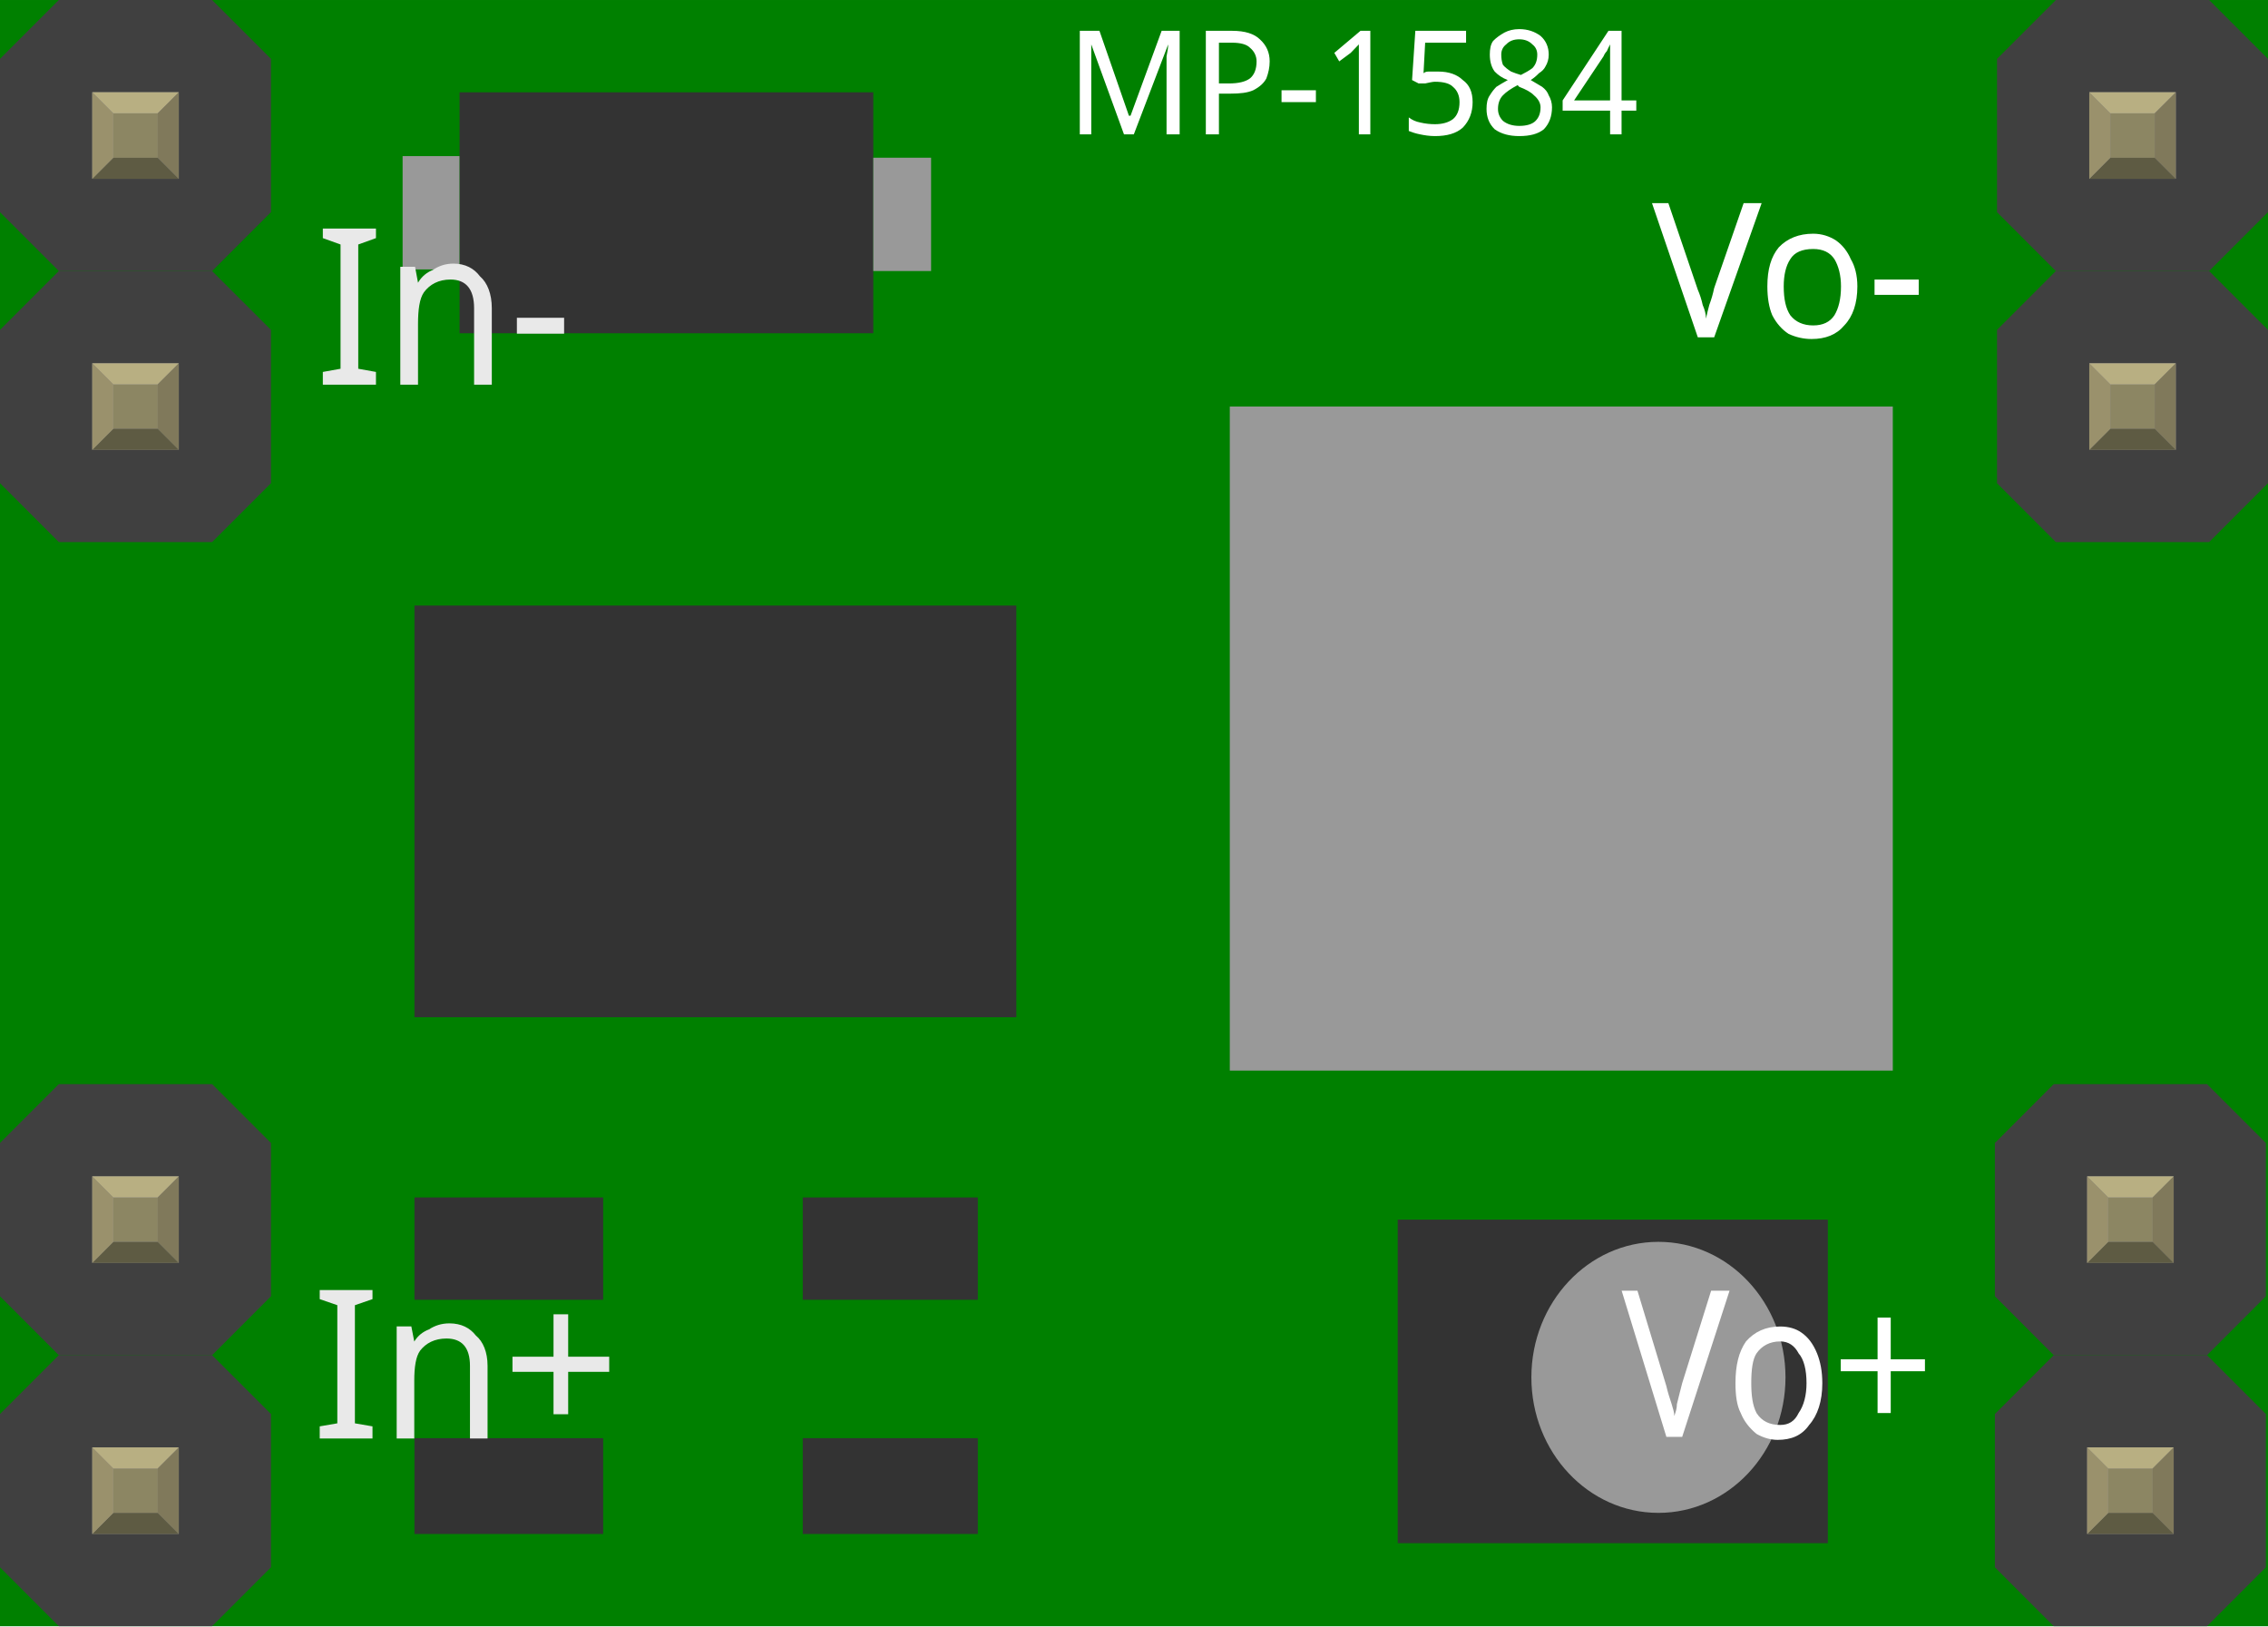
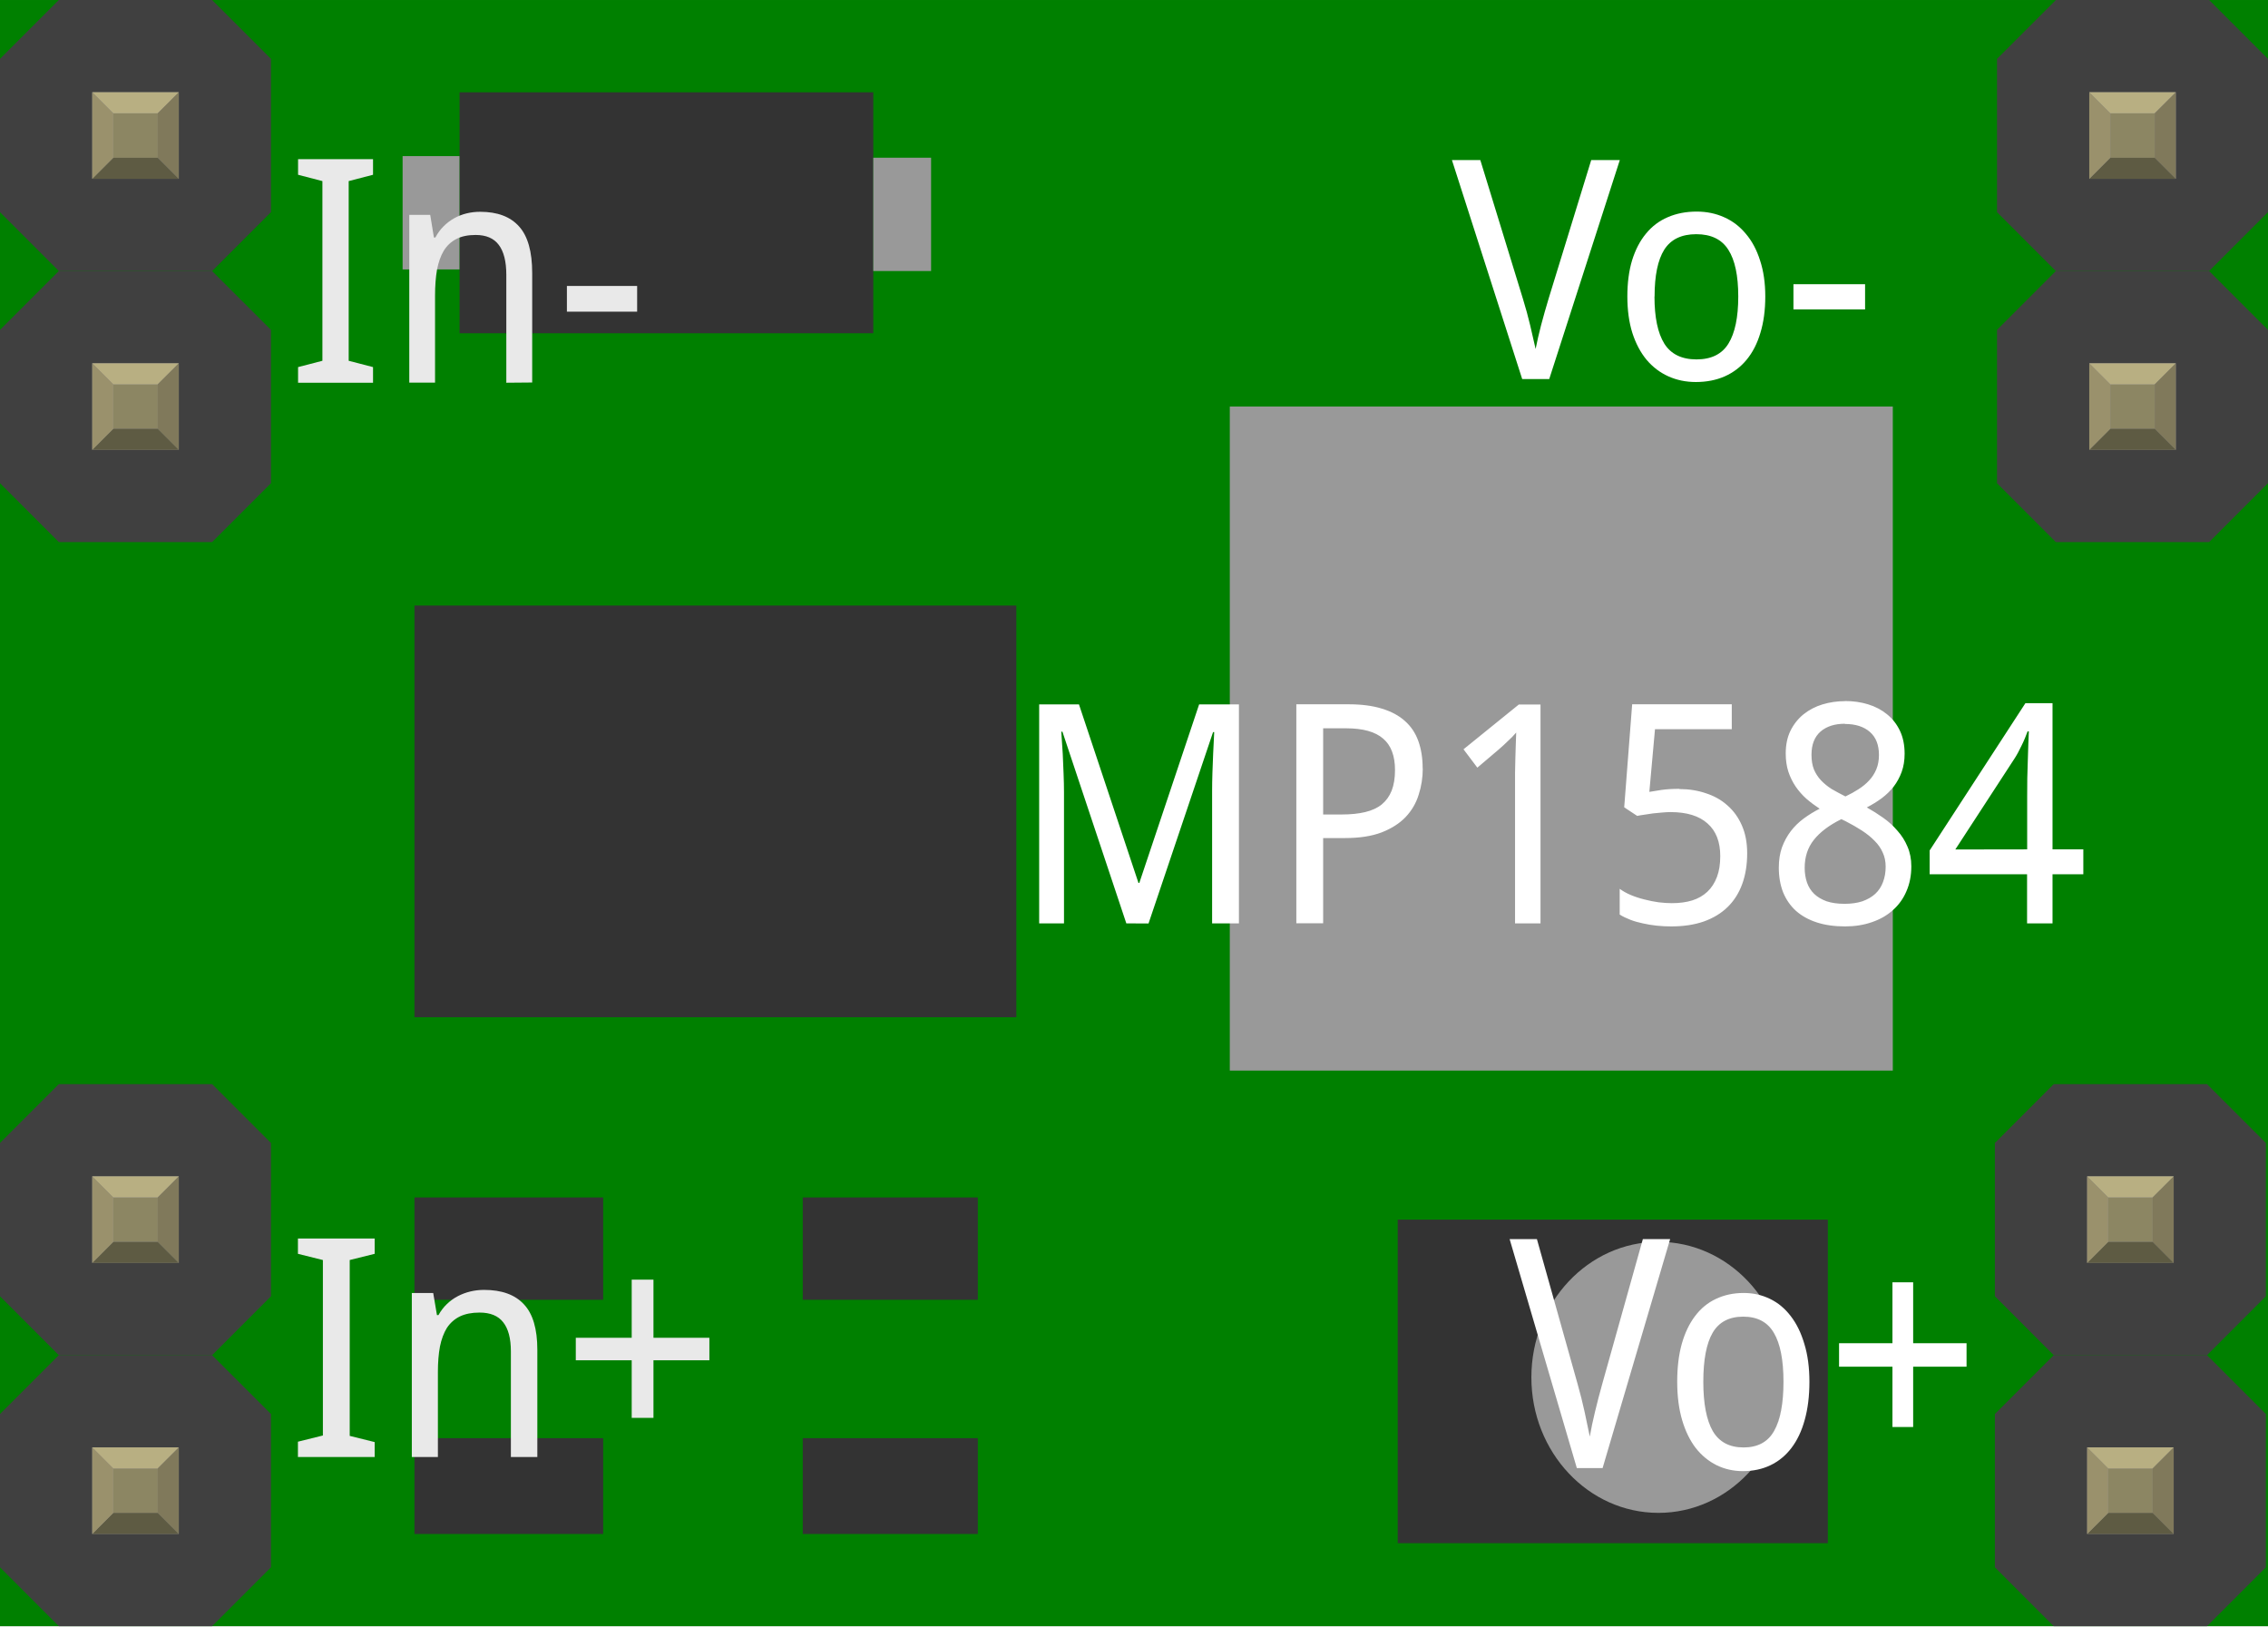
<svg xmlns="http://www.w3.org/2000/svg" width="0.837in" height="0.6in" viewBox="0 0 21.26 15.24" version="1.1" id="svg1">
  <defs id="defs1" />
  <g id="layer1" transform="translate(-57.15,-77.47)">
    <rect style="display:inline;fill:#008000;fill-opacity:1;stroke:none;stroke-width:0.725;stroke-linecap:round;paint-order:fill markers stroke" id="rect1" width="21.26" height="15.24" x="57.15" y="77.47" />
-     <g transform="matrix(0.9928105,0,0,1.007242,74.10054,80.4361)" id="TextPin3">
-       <text stroke="none" text-anchor="middle" y="0.194" x="-0.182" font-size="2.52px" id="test-4" gorn="0.3.8.0" font-family="'Droid Sans'" stroke-width="0.072" style="font-style:normal;font-variant:normal;font-weight:normal;font-stretch:normal;font-size:1.74px;font-family:'Droid Sans';-inkscape-font-specification:'Droid Sans, Normal';font-variant-ligatures:normal;font-variant-caps:normal;font-variant-numeric:normal;font-variant-east-asian:normal;text-anchor:middle;fill:#ffffff;stroke:none;stroke-width:0.118" transform="scale(0.9888132,1.011313)">Vo-</text>
+     <g id="g2" style="display:inline">
+       <rect style="fill:#999999;fill-opacity:1;stroke:none;stroke-width:0;stroke-linecap:round;stroke-dasharray:none;stroke-opacity:1;paint-order:fill markers stroke" id="rect8" width="6.215" height="6.223" x="68.678" y="81.28" transform="translate(1.0403187e-6)" />
+       <rect style="fill:#333333;fill-opacity:1;stroke:none;stroke-width:0;stroke-linecap:round;stroke-dasharray:none;stroke-opacity:1;paint-order:fill markers stroke" id="rect9" width="5.642" height="3.858" x="61.035" y="83.145" transform="translate(1.0403187e-6)" />
+       <rect style="fill:#333333;fill-opacity:1;stroke:none;stroke-width:0;stroke-linecap:round;stroke-dasharray:none;stroke-opacity:1;paint-order:fill markers stroke" id="rect10" width="3.878" height="2.258" x="61.458" y="78.335" transform="translate(1.0403187e-6)" />
+       <rect style="fill:#999999;fill-opacity:1;stroke:none;stroke-width:0;stroke-linecap:round;stroke-dasharray:none;stroke-opacity:1;paint-order:fill markers stroke" id="rect11" width="0.542" height="1.062" x="65.336" y="78.948" transform="translate(1.0403187e-6)" />
+       <rect style="fill:#999999;fill-opacity:1;stroke:none;stroke-width:0;stroke-linecap:round;stroke-dasharray:none;stroke-opacity:1;paint-order:fill markers stroke" id="rect12" width="0.533" height="1.062" x="60.924" y="78.933" transform="translate(1.0403187e-6)" />
+       <rect style="fill:#333333;fill-opacity:1;stroke:none;stroke-width:0;stroke-linecap:round;stroke-dasharray:none;stroke-opacity:1;paint-order:fill markers stroke" id="rect13" width="4.032" height="3.032" x="70.252" y="88.9" transform="translate(1.0403187e-6)" />
+       <ellipse style="fill:#999999;fill-opacity:1;stroke:none;stroke-width:0;stroke-linecap:round;stroke-dasharray:none;stroke-opacity:1;paint-order:fill markers stroke" id="path12" cx="72.696" cy="90.378" rx="1.191" ry="1.27" transform="translate(1.0403187e-6)" />
+       <rect style="fill:#333333;fill-opacity:1;stroke:none;stroke-width:0;stroke-linecap:round;stroke-dasharray:none;stroke-opacity:1;paint-order:fill markers stroke" id="rect14" width="1.769" height="0.959" x="61.035" y="88.692" transform="translate(1.0403187e-6)" />
+       <rect style="fill:#333333;fill-opacity:1;stroke:none;stroke-width:0;stroke-linecap:round;stroke-dasharray:none;stroke-opacity:1;paint-order:fill markers stroke" id="rect15" width="1.769" height="0.898" x="61.035" y="90.948" transform="translate(1.0403187e-6)" />
+       <rect style="fill:#333333;fill-opacity:1;stroke:none;stroke-width:0;stroke-linecap:round;stroke-dasharray:none;stroke-opacity:1;paint-order:fill markers stroke" id="rect16" width="1.641" height="0.959" x="64.675" y="88.692" transform="translate(1.0403187e-6)" />
+       <rect style="fill:#333333;fill-opacity:1;stroke:none;stroke-width:0;stroke-linecap:round;stroke-dasharray:none;stroke-opacity:1;paint-order:fill markers stroke" id="rect17" width="1.641" height="0.898" x="64.675" y="90.948" transform="translate(1.0403187e-6)" />
    </g>
+     <path d="m 68.955,84.566 -0.61,-1.764 h -0.011 q 0.008,0.102 0.014,0.203 0.005,0.087 0.008,0.183 0.004,0.095 0.004,0.174 v 1.204 h -0.237 v -2.015 h 0.38 l 0.568,1.643 h 0.008 l 0.571,-1.643 h 0.38 v 2.015 h -0.256 v -1.222 q 0,-0.072 0.003,-0.164 0.003,-0.092 0.007,-0.176 0.005,-0.098 0.01,-0.198 h -0.011 l -0.616,1.761 z m 2.83,-1.425 q 0,0.125 -0.039,0.241 -0.037,0.116 -0.124,0.205 -0.087,0.088 -0.23,0.142 -0.142,0.052 -0.351,0.052 h -0.207 v 0.784 h -0.256 v -2.015 h 0.499 q 0.185,0 0.318,0.04 0.134,0.039 0.22,0.114 0.087,0.074 0.128,0.185 0.041,0.11 0.041,0.251 z m -0.951,0.423 h 0.178 q 0.128,0 0.223,-0.022 0.096,-0.022 0.158,-0.07 0.063,-0.05 0.095,-0.127 0.032,-0.079 0.032,-0.19 0,-0.196 -0.113,-0.289 -0.113,-0.095 -0.353,-0.095 h -0.22 z m 2.075,1.002 h -0.243 v -1.258 q 0,-0.059 0,-0.127 0.001,-0.068 0.003,-0.134 0.003,-0.068 0.004,-0.128 0.003,-0.062 0.004,-0.109 -0.023,0.025 -0.041,0.043 -0.018,0.018 -0.037,0.034 -0.018,0.017 -0.039,0.036 -0.021,0.018 -0.05,0.043 l -0.204,0.167 -0.132,-0.169 0.528,-0.412 h 0.207 z m 1.326,-1.236 q 0.136,0 0.254,0.039 0.119,0.037 0.205,0.112 0.088,0.074 0.138,0.185 0.05,0.11 0.05,0.255 0,0.157 -0.047,0.282 -0.047,0.125 -0.139,0.212 -0.092,0.087 -0.229,0.134 -0.135,0.045 -0.311,0.045 -0.07,0 -0.139,-0.007 -0.068,-0.007 -0.131,-0.021 -0.062,-0.012 -0.119,-0.033 -0.057,-0.021 -0.102,-0.048 V 84.248 q 0.045,0.032 0.106,0.057 0.062,0.025 0.13,0.041 0.068,0.017 0.135,0.026 0.069,0.008 0.127,0.008 0.109,0 0.194,-0.025 0.085,-0.026 0.145,-0.08 0.059,-0.054 0.091,-0.135 0.032,-0.081 0.032,-0.193 0,-0.197 -0.121,-0.3 -0.121,-0.105 -0.353,-0.105 -0.037,0 -0.081,0.004 -0.043,0.003 -0.087,0.008 -0.043,0.005 -0.083,0.012 -0.039,0.005 -0.068,0.011 l -0.124,-0.079 0.076,-0.948 h 0.951 v 0.229 h -0.733 l -0.054,0.577 q 0.044,-0.008 0.116,-0.018 0.073,-0.01 0.172,-0.01 z m 1.582,-0.81 q 0.116,0 0.218,0.03 0.103,0.03 0.181,0.091 0.079,0.061 0.124,0.152 0.045,0.091 0.045,0.212 0,0.092 -0.028,0.167 -0.028,0.074 -0.076,0.135 -0.048,0.059 -0.114,0.107 -0.066,0.047 -0.143,0.085 0.08,0.043 0.156,0.095 0.077,0.052 0.136,0.119 0.061,0.065 0.096,0.146 0.037,0.081 0.037,0.182 0,0.127 -0.047,0.23 -0.045,0.102 -0.13,0.174 -0.083,0.072 -0.2,0.11 -0.116,0.039 -0.256,0.039 -0.152,0 -0.27,-0.037 -0.117,-0.037 -0.198,-0.106 -0.08,-0.07 -0.123,-0.171 -0.041,-0.101 -0.041,-0.227 0,-0.103 0.03,-0.186 0.032,-0.083 0.084,-0.149 0.052,-0.066 0.124,-0.117 0.072,-0.051 0.152,-0.09 -0.068,-0.043 -0.127,-0.092 -0.059,-0.051 -0.103,-0.113 -0.043,-0.062 -0.069,-0.136 -0.025,-0.076 -0.025,-0.167 0,-0.12 0.045,-0.209 0.047,-0.091 0.125,-0.152 0.079,-0.061 0.181,-0.091 0.103,-0.03 0.215,-0.03 z m -0.386,1.535 q 0,0.073 0.022,0.135 0.022,0.061 0.069,0.105 0.047,0.043 0.119,0.068 0.072,0.023 0.171,0.023 0.096,0 0.169,-0.023 0.074,-0.025 0.124,-0.069 0.05,-0.045 0.074,-0.109 0.025,-0.063 0.025,-0.141 0,-0.072 -0.028,-0.13 -0.026,-0.058 -0.077,-0.107 -0.05,-0.05 -0.12,-0.094 -0.07,-0.044 -0.157,-0.087 l -0.041,-0.019 q -0.174,0.083 -0.262,0.19 -0.088,0.106 -0.088,0.258 z m 0.383,-1.326 q -0.146,0 -0.233,0.073 -0.085,0.073 -0.085,0.212 0,0.079 0.023,0.135 0.025,0.057 0.068,0.101 0.043,0.044 0.102,0.08 0.061,0.034 0.131,0.068 0.066,-0.03 0.124,-0.066 0.059,-0.036 0.102,-0.081 0.044,-0.045 0.069,-0.103 0.025,-0.058 0.025,-0.132 0,-0.139 -0.087,-0.212 -0.087,-0.073 -0.238,-0.073 z m 2.277,1.385 h -0.294 v 0.452 h -0.243 v -0.452 h -0.93 v -0.219 l 0.914,-1.355 h 0.259 v 1.345 h 0.294 z m -0.536,-0.229 v -0.491 q 0,-0.077 0.001,-0.161 0.003,-0.085 0.005,-0.165 0.003,-0.081 0.005,-0.152 0.004,-0.07 0.005,-0.117 h -0.012 q -0.01,0.028 -0.025,0.062 -0.014,0.033 -0.032,0.068 -0.017,0.033 -0.034,0.065 -0.018,0.032 -0.033,0.054 l -0.566,0.838 z" id="text2" style="font-size:2.822px;font-family:'Droid Sans';-inkscape-font-specification:'Droid Sans';text-anchor:middle;fill:#ffffff;stroke-width:0.09" transform="scale(0.9819163,1.018417)" aria-label="MP1584" />
    <g id="breadbord" transform="translate(-28.52208,-24.81792)">
-       <g id="OUT--2" transform="translate(18.7,10.16)">
+       <g id="OUT+" transform="translate(18.7,10.16)">
        <g id="g5-6-6-9" transform="translate(6.297082,9.101667)">
          <polygon fill="#404040" points="12.836,0 8.763,0 7.2,1.563 7.2,5.636 8.763,7.2 12.836,7.2 14.4,5.636 14.4,1.563 " id="polygon6-1-6-0" transform="matrix(0.3527778,0,0,0.3527778,76.835,95.72625)" />
          <rect fill="none" height="0.985" id="connector7pin" width="0.985" y="96.504" x="80.153" style="stroke-width:0.353" />
          <rect fill="#8d8c8c" height="0.811" width="0.811" y="96.591" x="80.24" id="rect6-6-9-1" style="stroke-width:0.353" />
          <rect fill="#8c8663" height="0.417" width="0.417" y="96.788" x="80.437" id="rect7-3-5-7" style="stroke-width:0.353" />
          <polygon fill="#b8af82" points="11.95,2.451 9.651,2.451 10.209,3.009 11.391,3.009 " id="polygon7-2-04-7" transform="matrix(0.3527778,0,0,0.3527778,76.835,95.72625)" />
          <polygon fill="#80795b" points="11.95,4.75 11.391,4.191 11.391,3.009 11.95,2.451 " id="polygon8-0-8-1" transform="matrix(0.3527778,0,0,0.3527778,76.835,95.72625)" />
          <polygon fill="#5e5b43" points="9.651,4.75 10.209,4.191 11.391,4.191 11.95,4.75 " id="polygon9-6-7-1" transform="matrix(0.3527778,0,0,0.3527778,76.835,95.72625)" />
          <polygon fill="#9a916c" points="9.651,4.75 9.651,2.451 10.209,3.009 10.209,4.191 " id="polygon10-1-1-5" transform="matrix(0.3527778,0,0,0.3527778,76.835,95.72625)" />
        </g>
        <g id="g5-1-2" transform="translate(6.297084,6.561666)">
          <polygon fill="#404040" points="7.2,1.563 7.2,5.636 8.763,7.2 12.836,7.2 14.4,5.636 14.4,1.563 12.836,0 8.763,0 " id="polygon6-4-6" transform="matrix(0.3527778,0,0,0.3527778,76.835,95.72625)" />
          <rect fill="none" height="0.985" id="connector6pin" width="0.985" y="96.504" x="80.153" style="stroke-width:0.353" />
          <rect fill="#8d8c8c" height="0.811" width="0.811" y="96.591" x="80.24" id="rect6-2-0" style="stroke-width:0.353" />
          <rect fill="#8c8663" height="0.417" width="0.417" y="96.788" x="80.437" id="rect7-0-6" style="stroke-width:0.353" />
          <polygon fill="#b8af82" points="10.209,3.009 11.391,3.009 11.95,2.451 9.651,2.451 " id="polygon7-6-1" transform="matrix(0.3527778,0,0,0.3527778,76.835,95.72625)" />
          <polygon fill="#80795b" points="11.391,3.009 11.95,2.451 11.95,4.75 11.391,4.191 " id="polygon8-8-5" transform="matrix(0.3527778,0,0,0.3527778,76.835,95.72625)" />
          <polygon fill="#5e5b43" points="11.391,4.191 11.95,4.75 9.651,4.75 10.209,4.191 " id="polygon9-9-9" transform="matrix(0.3527778,0,0,0.3527778,76.835,95.72625)" />
          <polygon fill="#9a916c" points="10.209,3.009 10.209,4.191 9.651,4.75 9.651,2.451 " id="polygon10-2-4" transform="matrix(0.3527778,0,0,0.3527778,76.835,95.72625)" />
        </g>
+         <path d="m -1.875,-1.812 h 0.162 l -0.401,1.199 H -2.267 L -2.666,-1.812 h 0.162 l 0.242,0.76 q 0.024,0.075 0.041,0.144 0.017,0.069 0.031,0.13 0.012,-0.061 0.031,-0.13 0.019,-0.07 0.044,-0.149 z m 0.989,0.747 q 0,0.112 -0.028,0.2 -0.027,0.087 -0.079,0.147 -0.051,0.059 -0.124,0.09 -0.073,0.031 -0.164,0.031 -0.084,0 -0.156,-0.031 -0.071,-0.031 -0.124,-0.09 -0.052,-0.06 -0.081,-0.147 -0.029,-0.088 -0.029,-0.2 0,-0.112 0.027,-0.198 0.028,-0.087 0.079,-0.146 0.051,-0.06 0.124,-0.09 0.074,-0.031 0.165,-0.031 0.084,0 0.156,0.031 0.071,0.03 0.123,0.09 0.052,0.059 0.081,0.146 0.03,0.086 0.03,0.198 z m -0.63,0 q 0,0.171 0.056,0.258 0.057,0.086 0.183,0.086 0.126,0 0.181,-0.086 0.056,-0.087 0.056,-0.258 0,-0.171 -0.057,-0.256 -0.056,-0.085 -0.182,-0.085 -0.126,0 -0.182,0.085 -0.055,0.084 -0.055,0.256 z m 1.123,-0.079 h -0.317 v -0.123 h 0.317 v -0.319 h 0.123 v 0.319 h 0.317 v 0.123 h -0.317 v 0.316 h -0.123 z" id="test-4-9" style="font-size:1.679px;font-family:'Droid Sans';-inkscape-font-specification:'Droid Sans, Normal';text-anchor:middle;fill:#ffffff;stroke-width:0.072" transform="matrix(1.578744,0,0,1.789443,85.33213,106.983)" aria-label="Vo+" />
      </g>
      <g id="OUT-" transform="translate(18.7198)">
+         <path d="m 83.394,101.889 h 0.273 l -0.674,2.015 h -0.258 l -0.671,-2.015 h 0.271 l 0.407,1.277 q 0.04,0.125 0.069,0.243 0.029,0.116 0.052,0.218 0.021,-0.102 0.052,-0.218 0.032,-0.117 0.074,-0.251 z m 1.662,1.255 q 0,0.189 -0.047,0.336 -0.045,0.146 -0.132,0.247 -0.085,0.099 -0.208,0.152 -0.123,0.052 -0.276,0.052 -0.142,0 -0.262,-0.052 -0.12,-0.052 -0.208,-0.152 -0.087,-0.101 -0.136,-0.247 -0.048,-0.147 -0.048,-0.336 0,-0.187 0.045,-0.332 0.047,-0.146 0.132,-0.245 0.085,-0.101 0.208,-0.152 0.124,-0.052 0.277,-0.052 0.142,0 0.262,0.052 0.12,0.051 0.207,0.152 0.088,0.099 0.136,0.245 0.05,0.145 0.05,0.332 z m -1.058,0 q 0,0.288 0.094,0.434 0.095,0.145 0.307,0.145 0.212,0 0.305,-0.145 0.094,-0.146 0.094,-0.434 0,-0.288 -0.095,-0.43 -0.094,-0.143 -0.306,-0.143 -0.212,0 -0.306,0.143 -0.092,0.142 -0.092,0.43 z m 1.327,0.119 v -0.232 h 0.684 v 0.232 z" id="test-4" style="font-size:2.822px;font-family:'Droid Sans';-inkscape-font-specification:'Droid Sans, Normal';text-anchor:middle;fill:#ffffff;stroke-width:0.118" transform="scale(0.9817041,1.018637)" aria-label="Vo-" />
        <g id="g5-6-6" transform="translate(6.297082,9.101667)">
          <polygon fill="#404040" points="8.763,0 7.2,1.563 7.2,5.636 8.763,7.2 12.836,7.2 14.4,5.636 14.4,1.563 12.836,0 " id="polygon6-1-6" transform="matrix(0.3527778,0,0,0.3527778,76.835,95.72625)" />
          <rect fill="none" height="0.985" id="connector5pin" width="0.985" y="96.504" x="80.153" style="stroke-width:0.353" />
          <rect fill="#8d8c8c" height="0.811" width="0.811" y="96.591" x="80.24" id="rect6-6-9" style="stroke-width:0.353" />
          <rect fill="#8c8663" height="0.417" width="0.417" y="96.788" x="80.437" id="rect7-3-5" style="stroke-width:0.353" />
          <polygon fill="#b8af82" points="9.651,2.451 10.209,3.009 11.391,3.009 11.95,2.451 " id="polygon7-2-04" transform="matrix(0.3527778,0,0,0.3527778,76.835,95.72625)" />
          <polygon fill="#80795b" points="11.391,4.191 11.391,3.009 11.95,2.451 11.95,4.75 " id="polygon8-0-8" transform="matrix(0.3527778,0,0,0.3527778,76.835,95.72625)" />
          <polygon fill="#5e5b43" points="10.209,4.191 11.391,4.191 11.95,4.75 9.651,4.75 " id="polygon9-6-7" transform="matrix(0.3527778,0,0,0.3527778,76.835,95.72625)" />
          <polygon fill="#9a916c" points="9.651,2.451 10.209,3.009 10.209,4.191 9.651,4.75 " id="polygon10-1-1" transform="matrix(0.3527778,0,0,0.3527778,76.835,95.72625)" />
        </g>
        <g id="g5-1" transform="translate(6.297083,6.561668)">
          <polygon fill="#404040" points="7.2,5.636 8.763,7.2 12.836,7.2 14.4,5.636 14.4,1.563 12.836,0 8.763,0 7.2,1.563 " id="polygon6-4" transform="matrix(0.3527778,0,0,0.3527778,76.835,95.72625)" />
          <rect fill="none" height="0.985" id="connector4pin" width="0.985" y="96.504" x="80.153" style="stroke-width:0.353" />
          <rect fill="#8d8c8c" height="0.811" width="0.811" y="96.591" x="80.24" id="rect6-2" style="stroke-width:0.353" />
          <rect fill="#8c8663" height="0.417" width="0.417" y="96.788" x="80.437" id="rect7-0" style="stroke-width:0.353" />
          <polygon fill="#b8af82" points="11.391,3.009 11.95,2.451 9.651,2.451 10.209,3.009 " id="polygon7-6" transform="matrix(0.3527778,0,0,0.3527778,76.835,95.72625)" />
          <polygon fill="#80795b" points="11.95,2.451 11.95,4.75 11.391,4.191 11.391,3.009 " id="polygon8-8" transform="matrix(0.3527778,0,0,0.3527778,76.835,95.72625)" />
          <polygon fill="#5e5b43" points="11.95,4.75 9.651,4.75 10.209,4.191 11.391,4.191 " id="polygon9-9" transform="matrix(0.3527778,0,0,0.3527778,76.835,95.72625)" />
          <polygon fill="#9a916c" points="10.209,4.191 9.651,4.75 9.651,2.451 10.209,3.009 " id="polygon10-2" transform="matrix(0.3527778,0,0,0.3527778,76.835,95.72625)" />
        </g>
      </g>
      <g id="IN+" transform="translate(2.77002e-6,10.16)">
        <g id="g5-6-4" transform="translate(6.297082,9.101667)">
          <polygon fill="#404040" points="7.2,1.563 7.2,5.636 8.763,7.2 12.836,7.2 14.4,5.636 14.4,1.563 12.836,0 8.763,0 " id="polygon6-1-7" transform="matrix(0.3527778,0,0,0.3527778,76.835,95.72625)" />
          <rect fill="none" height="0.985" id="connector3pin" width="0.985" y="96.504" x="80.153" style="stroke-width:0.353" />
          <rect fill="#8d8c8c" height="0.811" width="0.811" y="96.591" x="80.24" id="rect6-6-4" style="stroke-width:0.353" />
          <rect fill="#8c8663" height="0.417" width="0.417" y="96.788" x="80.437" id="rect7-3-3" style="stroke-width:0.353" />
          <polygon fill="#b8af82" points="10.209,3.009 11.391,3.009 11.95,2.451 9.651,2.451 " id="polygon7-2-0" transform="matrix(0.3527778,0,0,0.3527778,76.835,95.72625)" />
          <polygon fill="#80795b" points="11.391,3.009 11.95,2.451 11.95,4.75 11.391,4.191 " id="polygon8-0-7" transform="matrix(0.3527778,0,0,0.3527778,76.835,95.72625)" />
          <polygon fill="#5e5b43" points="11.391,4.191 11.95,4.75 9.651,4.75 10.209,4.191 " id="polygon9-6-8" transform="matrix(0.3527778,0,0,0.3527778,76.835,95.72625)" />
          <polygon fill="#9a916c" points="10.209,3.009 10.209,4.191 9.651,4.75 9.651,2.451 " id="polygon10-1-6" transform="matrix(0.3527778,0,0,0.3527778,76.835,95.72625)" />
        </g>
        <g id="g5-65" transform="translate(6.297084,6.561667)">
          <polygon fill="#404040" points="8.763,7.2 12.836,7.2 14.4,5.636 14.4,1.563 12.836,0 8.763,0 7.2,1.563 7.2,5.636 " id="polygon6-6" transform="matrix(0.3527778,0,0,0.3527778,76.835,95.72625)" />
          <rect fill="none" height="0.985" id="connector2pin" width="0.985" y="96.504" x="80.153" style="stroke-width:0.353" />
          <rect fill="#8d8c8c" height="0.811" width="0.811" y="96.591" x="80.24" id="rect6-3" style="stroke-width:0.353" />
          <rect fill="#8c8663" height="0.417" width="0.417" y="96.788" x="80.437" id="rect7-7" style="stroke-width:0.353" />
          <polygon fill="#b8af82" points="11.95,2.451 9.651,2.451 10.209,3.009 11.391,3.009 " id="polygon7-4" transform="matrix(0.3527778,0,0,0.3527778,76.835,95.72625)" />
          <polygon fill="#80795b" points="11.95,4.75 11.391,4.191 11.391,3.009 11.95,2.451 " id="polygon8-5" transform="matrix(0.3527778,0,0,0.3527778,76.835,95.72625)" />
          <polygon fill="#5e5b43" points="9.651,4.75 10.209,4.191 11.391,4.191 11.95,4.75 " id="polygon9-2" transform="matrix(0.3527778,0,0,0.3527778,76.835,95.72625)" />
          <polygon fill="#9a916c" points="9.651,4.75 9.651,2.451 10.209,3.009 10.209,4.191 " id="polygon10-5" transform="matrix(0.3527778,0,0,0.3527778,76.835,95.72625)" />
        </g>
+         <path d="m -1.672,-0.506 h -0.409 v -0.079 l 0.133,-0.032 V -1.522 l -0.133,-0.032 v -0.079 h 0.409 v 0.079 l -0.133,0.032 v 0.907 l 0.133,0.032 z m 0.726,0 V -1.051 q 0,-0.1 -0.041,-0.15 -0.04,-0.05 -0.126,-0.05 -0.062,0 -0.105,0.02 -0.042,0.02 -0.069,0.059 -0.025,0.039 -0.037,0.096 -0.011,0.057 -0.011,0.131 v 0.439 H -1.474 V -1.352 h 0.114 l 0.02,0.114 h 0.008 q 0.019,-0.033 0.045,-0.057 0.027,-0.025 0.059,-0.041 0.032,-0.016 0.067,-0.024 0.035,-0.008 0.072,-0.008 0.141,0 0.212,0.074 0.072,0.073 0.072,0.235 v 0.553 z m 0.644,-0.499 h -0.298 v -0.116 h 0.298 v -0.3 h 0.116 v 0.3 h 0.298 v 0.116 h -0.298 v 0.297 h -0.116 z" id="test-3" style="font-size:1.579px;font-family:'Droid Sans';-inkscape-font-specification:'Droid Sans, Normal';text-anchor:middle;fill:#e9e9e9;stroke-width:0.073" transform="matrix(1.7587,0,0,1.816949,92.12475,106.7018)" aria-label="In+" />
      </g>
      <g id="IN-" transform="translate(4.0235351e-7)">
        <g id="g5-6" transform="translate(6.297082,9.101667)">
          <polygon fill="#404040" points="8.763,0 7.2,1.563 7.2,5.636 8.763,7.2 12.836,7.2 14.4,5.636 14.4,1.563 12.836,0 " id="polygon6-1" transform="matrix(0.3527778,0,0,0.3527778,76.835,95.72625)" />
          <rect fill="none" height="0.985" id="connector1pin" width="0.985" y="96.504" x="80.153" style="stroke-width:0.353" />
          <rect fill="#8d8c8c" height="0.811" width="0.811" y="96.591" x="80.24" id="rect6-6" style="stroke-width:0.353" />
          <rect fill="#8c8663" height="0.417" width="0.417" y="96.788" x="80.437" id="rect7-3" style="stroke-width:0.353" />
          <polygon fill="#b8af82" points="9.651,2.451 10.209,3.009 11.391,3.009 11.95,2.451 " id="polygon7-2" transform="matrix(0.3527778,0,0,0.3527778,76.835,95.72625)" />
          <polygon fill="#80795b" points="11.391,4.191 11.391,3.009 11.95,2.451 11.95,4.75 " id="polygon8-0" transform="matrix(0.3527778,0,0,0.3527778,76.835,95.72625)" />
          <polygon fill="#5e5b43" points="10.209,4.191 11.391,4.191 11.95,4.75 9.651,4.75 " id="polygon9-6" transform="matrix(0.3527778,0,0,0.3527778,76.835,95.72625)" />
          <polygon fill="#9a916c" points="9.651,2.451 10.209,3.009 10.209,4.191 9.651,4.75 " id="polygon10-1" transform="matrix(0.3527778,0,0,0.3527778,76.835,95.72625)" />
        </g>
        <g id="g5" transform="translate(6.297083,6.561668)">
          <polygon fill="#404040" points="7.2,5.636 8.763,7.2 12.836,7.2 14.4,5.636 14.4,1.563 12.836,0 8.763,0 7.2,1.563 " id="polygon6" transform="matrix(0.3527778,0,0,0.3527778,76.835,95.72625)" />
          <rect fill="none" height="0.985" id="connector0pin" width="0.985" y="96.504" x="80.153" style="stroke-width:0.353" />
          <rect fill="#8d8c8c" height="0.811" width="0.811" y="96.591" x="80.24" id="rect6" style="stroke-width:0.353" />
          <rect fill="#8c8663" height="0.417" width="0.417" y="96.788" x="80.437" id="rect7" style="stroke-width:0.353" />
          <polygon fill="#b8af82" points="11.391,3.009 11.95,2.451 9.651,2.451 10.209,3.009 " id="polygon7" transform="matrix(0.3527778,0,0,0.3527778,76.835,95.72625)" />
          <polygon fill="#80795b" points="11.95,2.451 11.95,4.75 11.391,4.191 11.391,3.009 " id="polygon8" transform="matrix(0.3527778,0,0,0.3527778,76.835,95.72625)" />
          <polygon fill="#5e5b43" points="11.95,4.75 9.651,4.75 10.209,4.191 11.391,4.191 " id="polygon9" transform="matrix(0.3527778,0,0,0.3527778,76.835,95.72625)" />
          <polygon fill="#9a916c" points="10.209,4.191 9.651,4.75 9.651,2.451 10.209,3.009 " id="polygon10" transform="matrix(0.3527778,0,0,0.3527778,76.835,95.72625)" />
        </g>
+         <path d="m 92.636,101.912 h -0.73 v -0.141 l 0.237,-0.057 v -1.621 l -0.237,-0.057 v -0.141 h 0.73 v 0.141 l -0.237,0.057 v 1.621 l 0.237,0.057 z m 1.298,0 v -0.974 q 0,-0.179 -0.073,-0.269 -0.072,-0.09 -0.226,-0.09 -0.112,0 -0.187,0.036 -0.076,0.036 -0.123,0.106 -0.045,0.07 -0.066,0.172 -0.019,0.102 -0.019,0.234 v 0.784 h -0.251 v -1.513 h 0.204 l 0.036,0.204 h 0.014 q 0.034,-0.059 0.081,-0.102 0.048,-0.044 0.105,-0.073 0.057,-0.029 0.12,-0.043 0.063,-0.014 0.13,-0.014 0.252,0 0.379,0.132 0.128,0.131 0.128,0.42 v 0.988 z m 0.59,-0.641 v -0.232 h 0.684 v 0.232 z" id="test-3-5" style="font-size:2.822px;font-family:'Droid Sans';-inkscape-font-specification:'Droid Sans, Normal';text-anchor:middle;fill:#e9e9e9;stroke-width:0.134" transform="scale(0.9625719,1.038883)" aria-label="In-" />
      </g>
    </g>
-     <rect style="fill:#999999;fill-opacity:1;stroke:none;stroke-width:0;stroke-linecap:round;stroke-dasharray:none;stroke-opacity:1;paint-order:fill markers stroke" id="rect8" width="6.215" height="6.223" x="68.678" y="81.28" />
-     <g transform="matrix(0.9928105,0,0,1.007242,72.0857,84.29086)" id="label">
-       <text stroke="none" text-anchor="middle" y="-5.463" x="-2.295" font-size="2.52px" id="text1" gorn="0.3.8.0" font-family="'Droid Sans'" stroke-width="0.072" style="font-style:normal;font-variant:normal;font-weight:normal;font-stretch:normal;font-size:1.325px;font-family:'Droid Sans';-inkscape-font-specification:'Droid Sans, Normal';font-variant-ligatures:normal;font-variant-caps:normal;font-variant-numeric:normal;font-variant-east-asian:normal;text-anchor:middle;fill:#ffffff;stroke:none;stroke-width:0.09" transform="scale(0.9890269,1.011095)">MP-1584</text>
-     </g>
-     <rect style="fill:#333333;fill-opacity:1;stroke:none;stroke-width:0;stroke-linecap:round;stroke-dasharray:none;stroke-opacity:1;paint-order:fill markers stroke" id="rect9" width="5.642" height="3.858" x="61.035" y="83.145" />
-     <rect style="fill:#333333;fill-opacity:1;stroke:none;stroke-width:0;stroke-linecap:round;stroke-dasharray:none;stroke-opacity:1;paint-order:fill markers stroke" id="rect10" width="3.878" height="2.258" x="61.458" y="78.335" />
-     <rect style="fill:#999999;fill-opacity:1;stroke:none;stroke-width:0;stroke-linecap:round;stroke-dasharray:none;stroke-opacity:1;paint-order:fill markers stroke" id="rect11" width="0.542" height="1.062" x="65.336" y="78.948" />
-     <rect style="fill:#999999;fill-opacity:1;stroke:none;stroke-width:0;stroke-linecap:round;stroke-dasharray:none;stroke-opacity:1;paint-order:fill markers stroke" id="rect12" width="0.533" height="1.062" x="60.924" y="78.933" />
-     <rect style="fill:#333333;fill-opacity:1;stroke:none;stroke-width:0;stroke-linecap:round;stroke-dasharray:none;stroke-opacity:1;paint-order:fill markers stroke" id="rect13" width="4.032" height="3.032" x="70.252" y="88.9" />
-     <ellipse style="fill:#999999;fill-opacity:1;stroke:none;stroke-width:0;stroke-linecap:round;stroke-dasharray:none;stroke-opacity:1;paint-order:fill markers stroke" id="path12" cx="72.696" cy="90.378" rx="1.191" ry="1.27" />
-     <rect style="fill:#333333;fill-opacity:1;stroke:none;stroke-width:0;stroke-linecap:round;stroke-dasharray:none;stroke-opacity:1;paint-order:fill markers stroke" id="rect14" width="1.769" height="0.959" x="61.035" y="88.692" />
-     <rect style="fill:#333333;fill-opacity:1;stroke:none;stroke-width:0;stroke-linecap:round;stroke-dasharray:none;stroke-opacity:1;paint-order:fill markers stroke" id="rect15" width="1.769" height="0.898" x="61.035" y="90.948" />
-     <rect style="fill:#333333;fill-opacity:1;stroke:none;stroke-width:0;stroke-linecap:round;stroke-dasharray:none;stroke-opacity:1;paint-order:fill markers stroke" id="rect16" width="1.641" height="0.959" x="64.675" y="88.692" />
-     <rect style="fill:#333333;fill-opacity:1;stroke:none;stroke-width:0;stroke-linecap:round;stroke-dasharray:none;stroke-opacity:1;paint-order:fill markers stroke" id="rect17" width="1.641" height="0.898" x="64.675" y="90.948" />
-     <g transform="matrix(1.7587,0,0,1.816949,63.60267,92.04385)" id="textpin2">
-       <text stroke="none" text-anchor="middle" y="-0.603" x="-1.193" font-size="2.52px" id="test-3" gorn="0.3.8.0" font-family="'Droid Sans'" stroke-width="0.072" style="font-style:normal;font-variant:normal;font-weight:normal;font-stretch:normal;font-size:1.072px;font-family:'Droid Sans';-inkscape-font-specification:'Droid Sans, Normal';font-variant-ligatures:normal;font-variant-caps:normal;font-variant-numeric:normal;font-variant-east-asian:normal;text-anchor:middle;fill:#e9e9e9;stroke:none;stroke-width:0.073">In+</text>
-     </g>
-     <g transform="matrix(1.770621,0,0,1.910993,63.42007,82.22461)" id="textpin2-6">
-       <text stroke="none" text-anchor="middle" y="-0.603" x="-1.193" font-size="2.52px" id="test-3-5" gorn="0.3.8.0" font-family="'Droid Sans'" stroke-width="0.072" style="font-style:normal;font-variant:normal;font-weight:normal;font-stretch:normal;font-size:1.072px;font-family:'Droid Sans';-inkscape-font-specification:'Droid Sans, Normal';font-variant-ligatures:normal;font-variant-caps:normal;font-variant-numeric:normal;font-variant-east-asian:normal;text-anchor:middle;fill:#e9e9e9;stroke:none;stroke-width:0.073">In-
- </text>
-     </g>
-     <g transform="matrix(1.578744,0,0,1.789443,75.81708,92.02639)" id="TextPin3-2">
-       <text stroke="none" text-anchor="middle" y="-0.613" x="-1.268" font-size="2.52px" id="test-4-9" gorn="0.3.8.0" font-family="'Droid Sans'" stroke-width="0.072" style="font-style:normal;font-variant:normal;font-weight:normal;font-stretch:normal;font-size:1.058px;font-family:'Droid Sans';-inkscape-font-specification:'Droid Sans, Normal';font-variant-ligatures:normal;font-variant-caps:normal;font-variant-numeric:normal;font-variant-east-asian:normal;text-anchor:middle;fill:#ffffff;stroke:none;stroke-width:0.072">Vo+</text>
-     </g>
+     <g transform="matrix(1.578744,0,0,1.789443,75.51006,92.32505)" id="TextPin3-2" />
  </g>
</svg>
